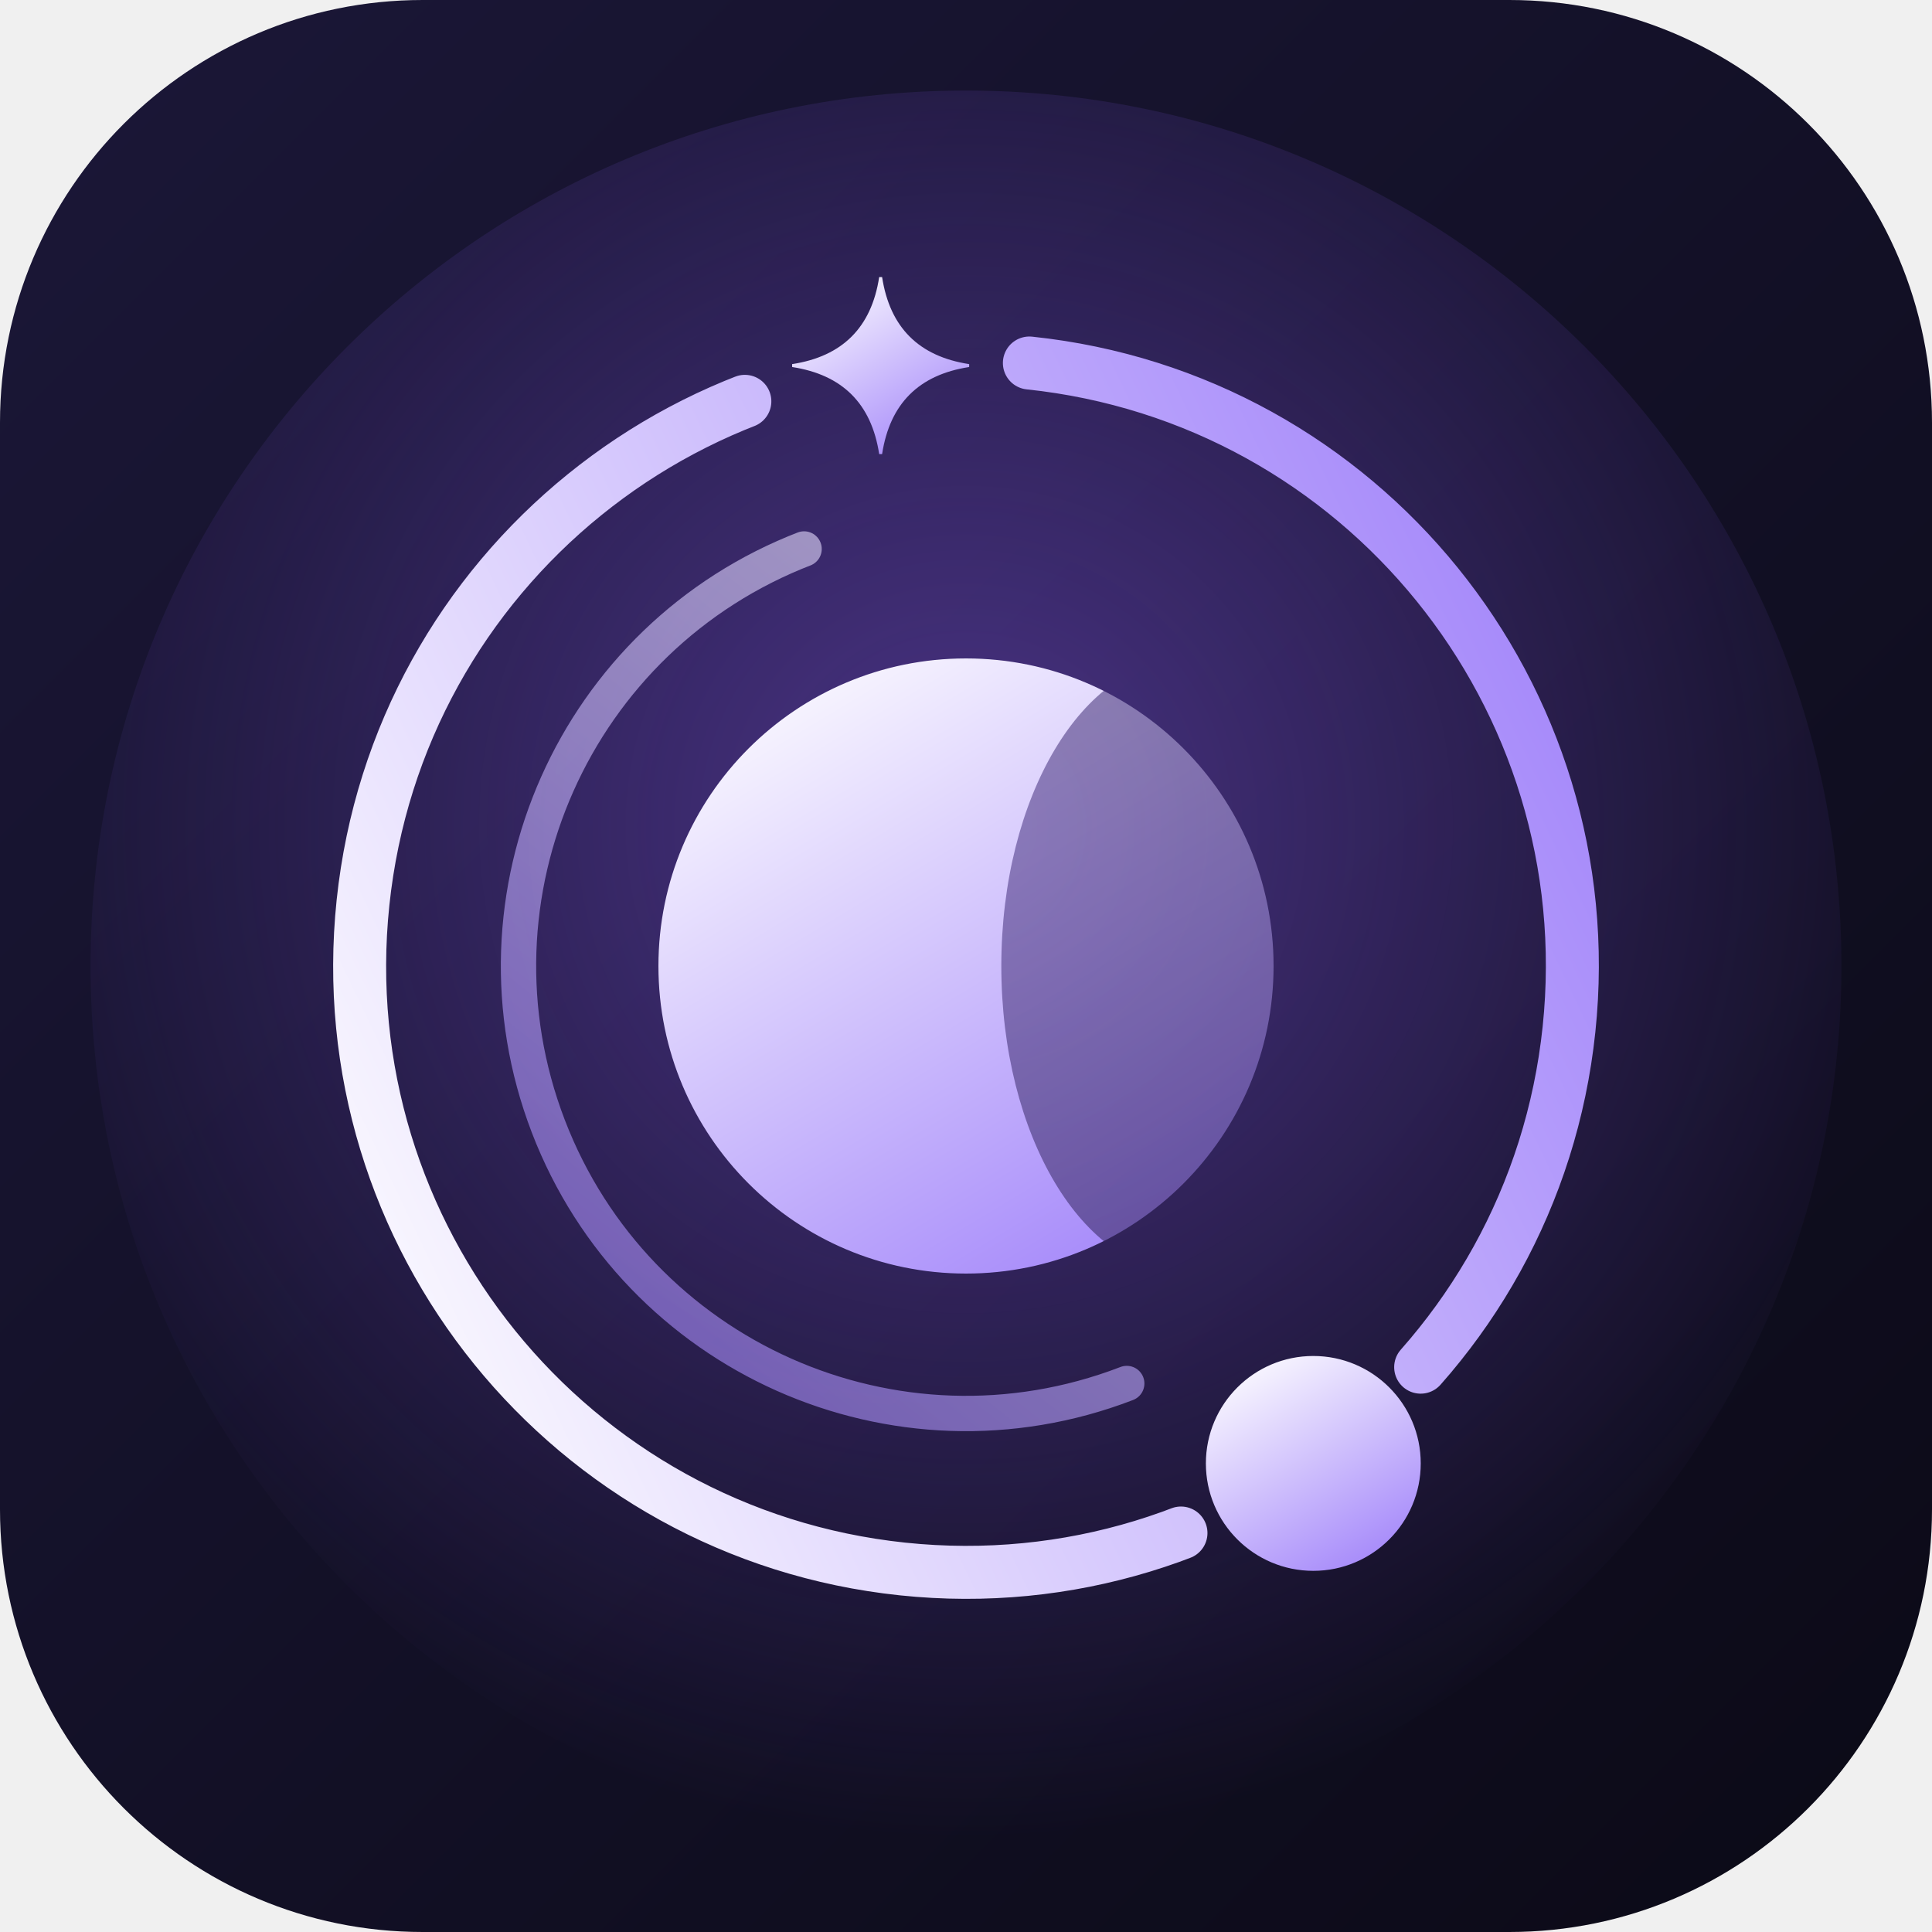
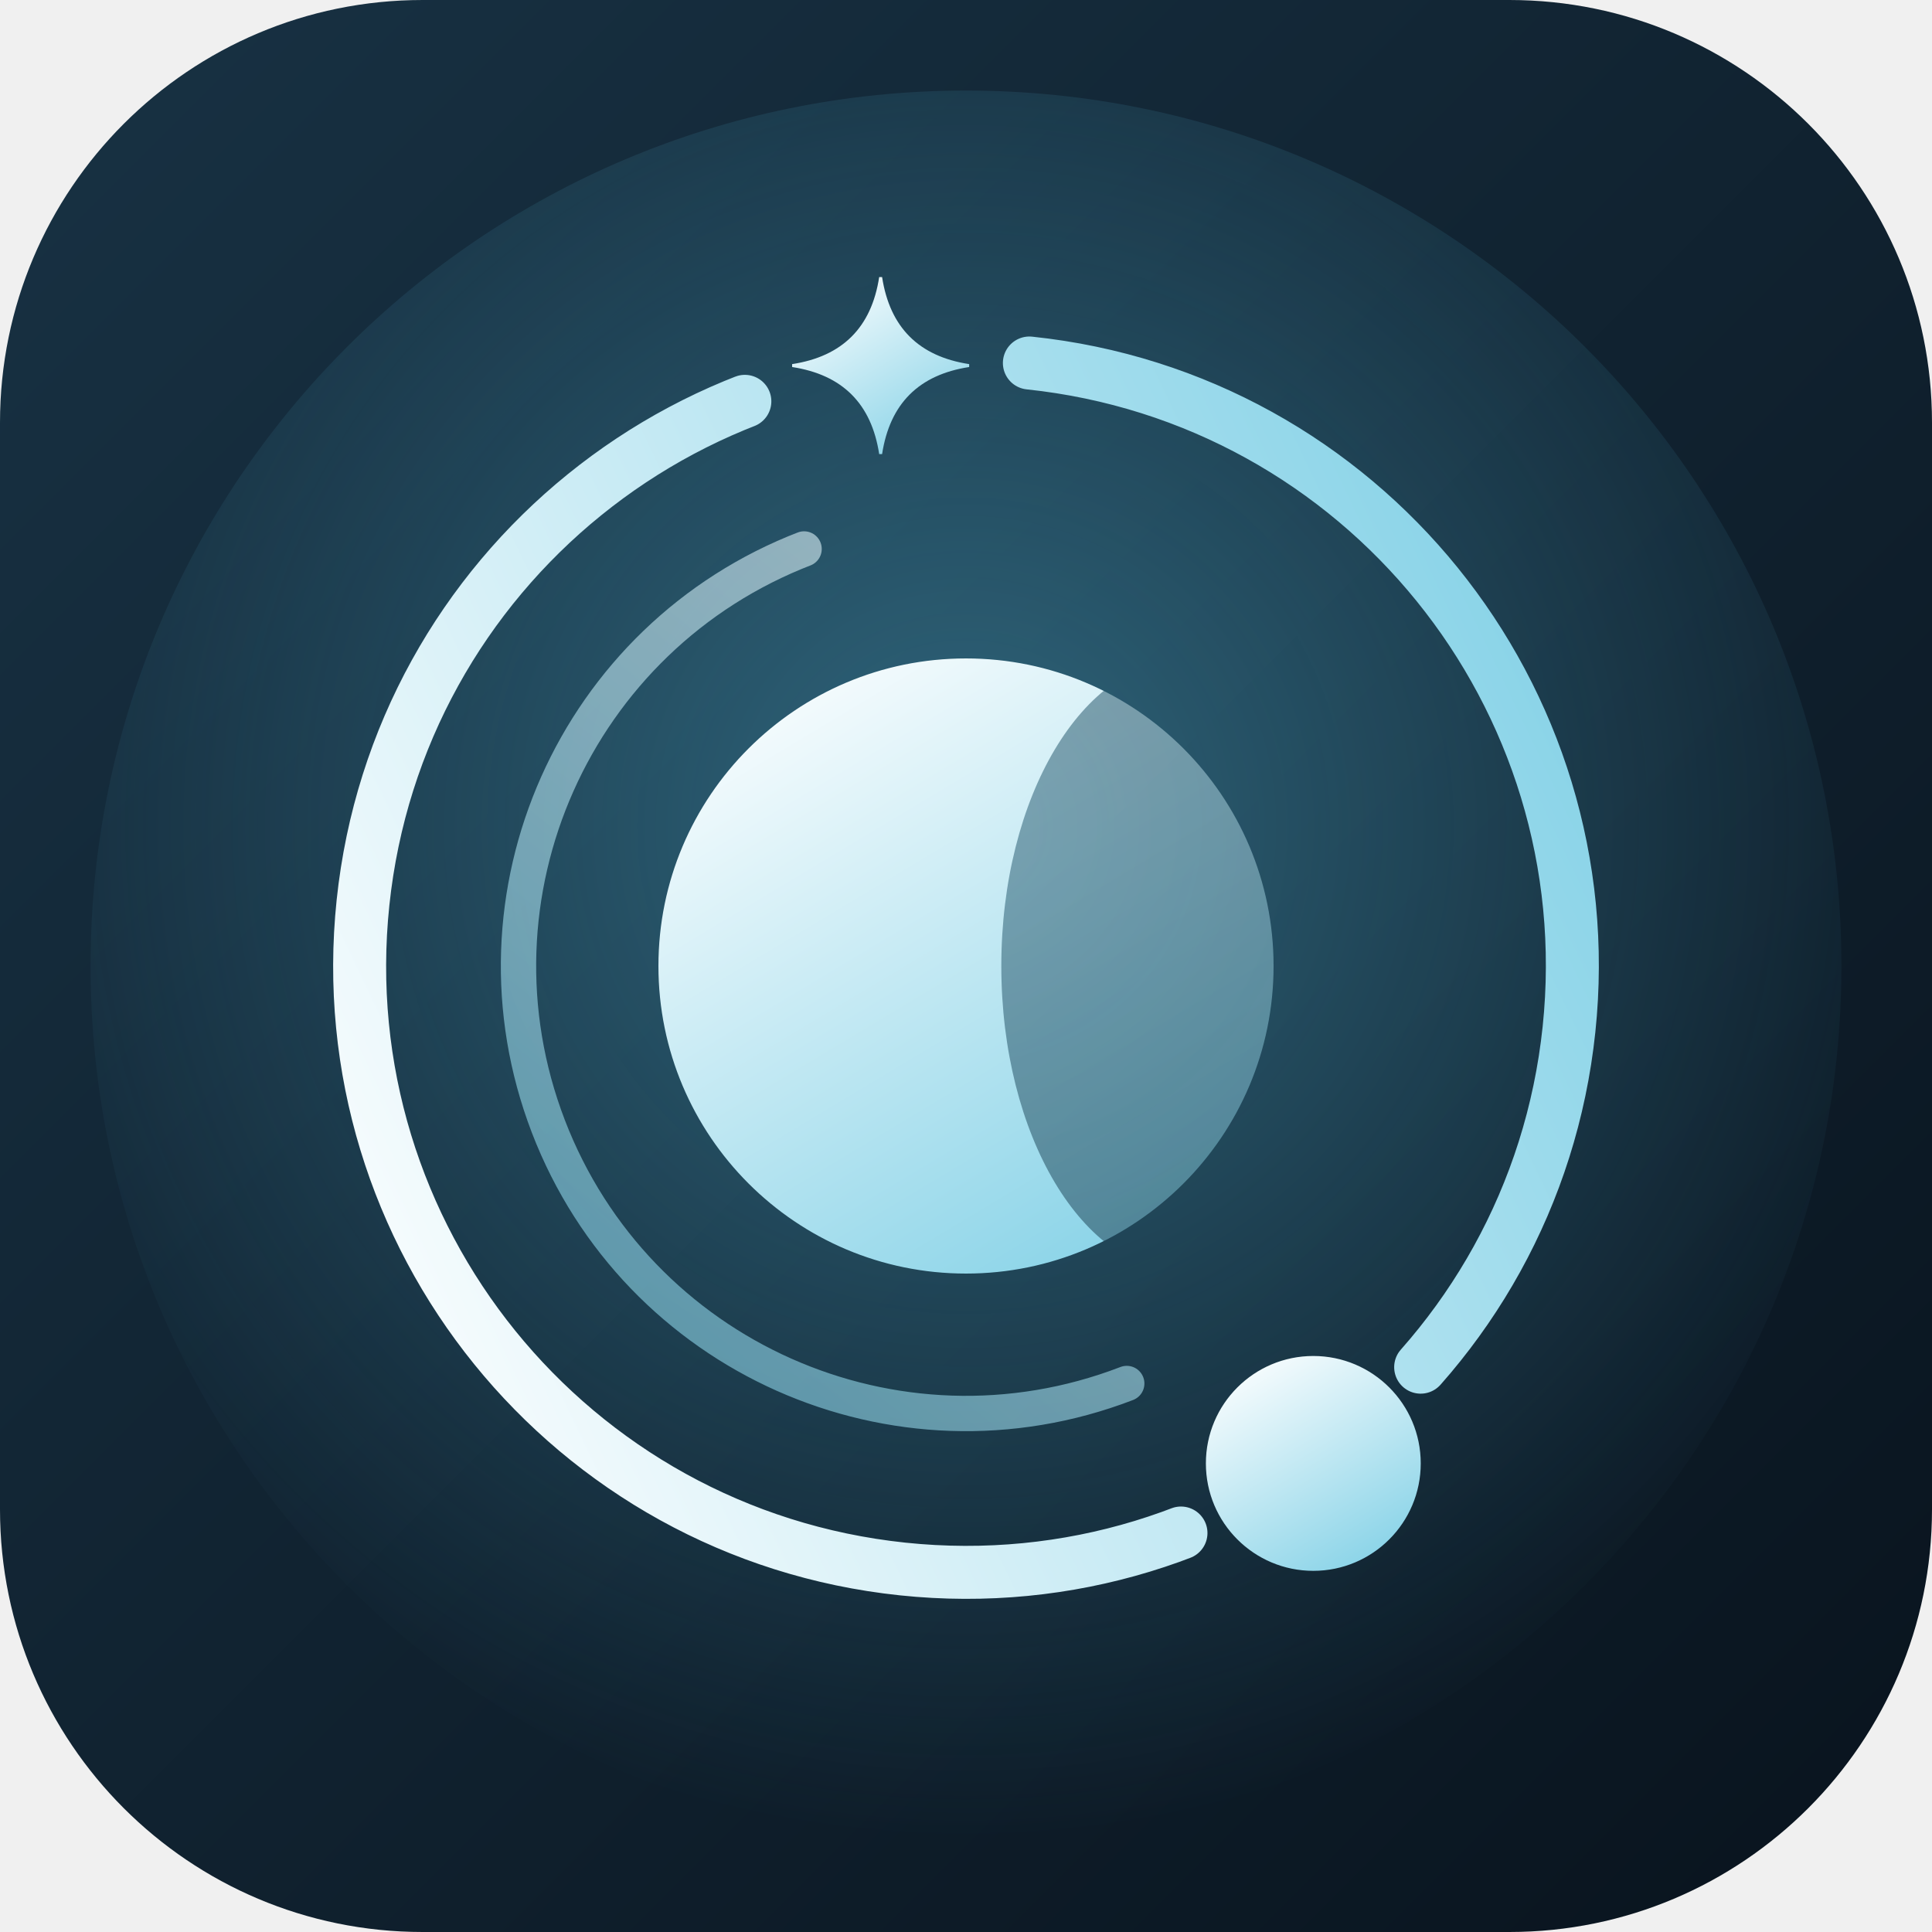
<svg xmlns="http://www.w3.org/2000/svg" viewBox="0 0 512 512" width="512" height="512">
  <defs>
    <linearGradient id="bg" x1="0" y1="0" x2="1" y2="1">
-       <stop offset="0%" stop-color="#1b1738" />
-       <stop offset="100%" stop-color="#0b0a16" />
+       <stop offset="0%" stop-color="#183244" />
+       <stop offset="100%" stop-color="#09131d" />
    </linearGradient>
    <linearGradient id="ink" x1="0.1" y1="0" x2="0.7" y2="1">
      <stop offset="0%" stop-color="#ffffff" />
-       <stop offset="100%" stop-color="#a78bfa" />
+       <stop offset="100%" stop-color="#8bd4e8" />
    </linearGradient>
    <radialGradient id="glow" cx="50%" cy="42%" r="58%">
-       <stop offset="0%" stop-color="#8b5cf6" stop-opacity="0.45" />
-       <stop offset="100%" stop-color="#8b5cf6" stop-opacity="0" />
+       <stop offset="0%" stop-color="#53b5d5" stop-opacity="0.45" />
+       <stop offset="100%" stop-color="#53b5d5" stop-opacity="0" />
    </radialGradient>
    <mask id="lit">
      <rect width="512" height="512" fill="white" />
      <ellipse cx="330" cy="256" rx="62" ry="104" fill="black" fill-opacity="0.55" />
    </mask>
  </defs>
  <rect width="512" height="512" rx="112" fill="url(#bg)" />
  <circle cx="256" cy="256" r="232" fill="url(#glow)" />
  <g transform="translate(256 256) scale(0.78) translate(-256 -256)">
    <g fill="url(#ink)" stroke="url(#ink)">
      <g transform="translate(256 256)">
        <circle r="206" fill="none" stroke-width="18" stroke-linecap="round" stroke-dasharray="451 100 645 100" transform="rotate(276)" />
        <circle cx="118" cy="169" r="36" />
      </g>
      <g transform="translate(256 256)" opacity="0.6">
        <circle r="152" fill="none" stroke-width="12" stroke-linecap="round" stroke-dasharray="477 478" transform="rotate(69)" />
      </g>
      <circle cx="256" cy="256" r="104" mask="url(#lit)" />
      <path d="M227 22 Q 231 48 257 52 Q 231 56 227 82 Q 223 56 197 52 Q 223 48 227 22 Z" />
    </g>
  </g>
</svg>
